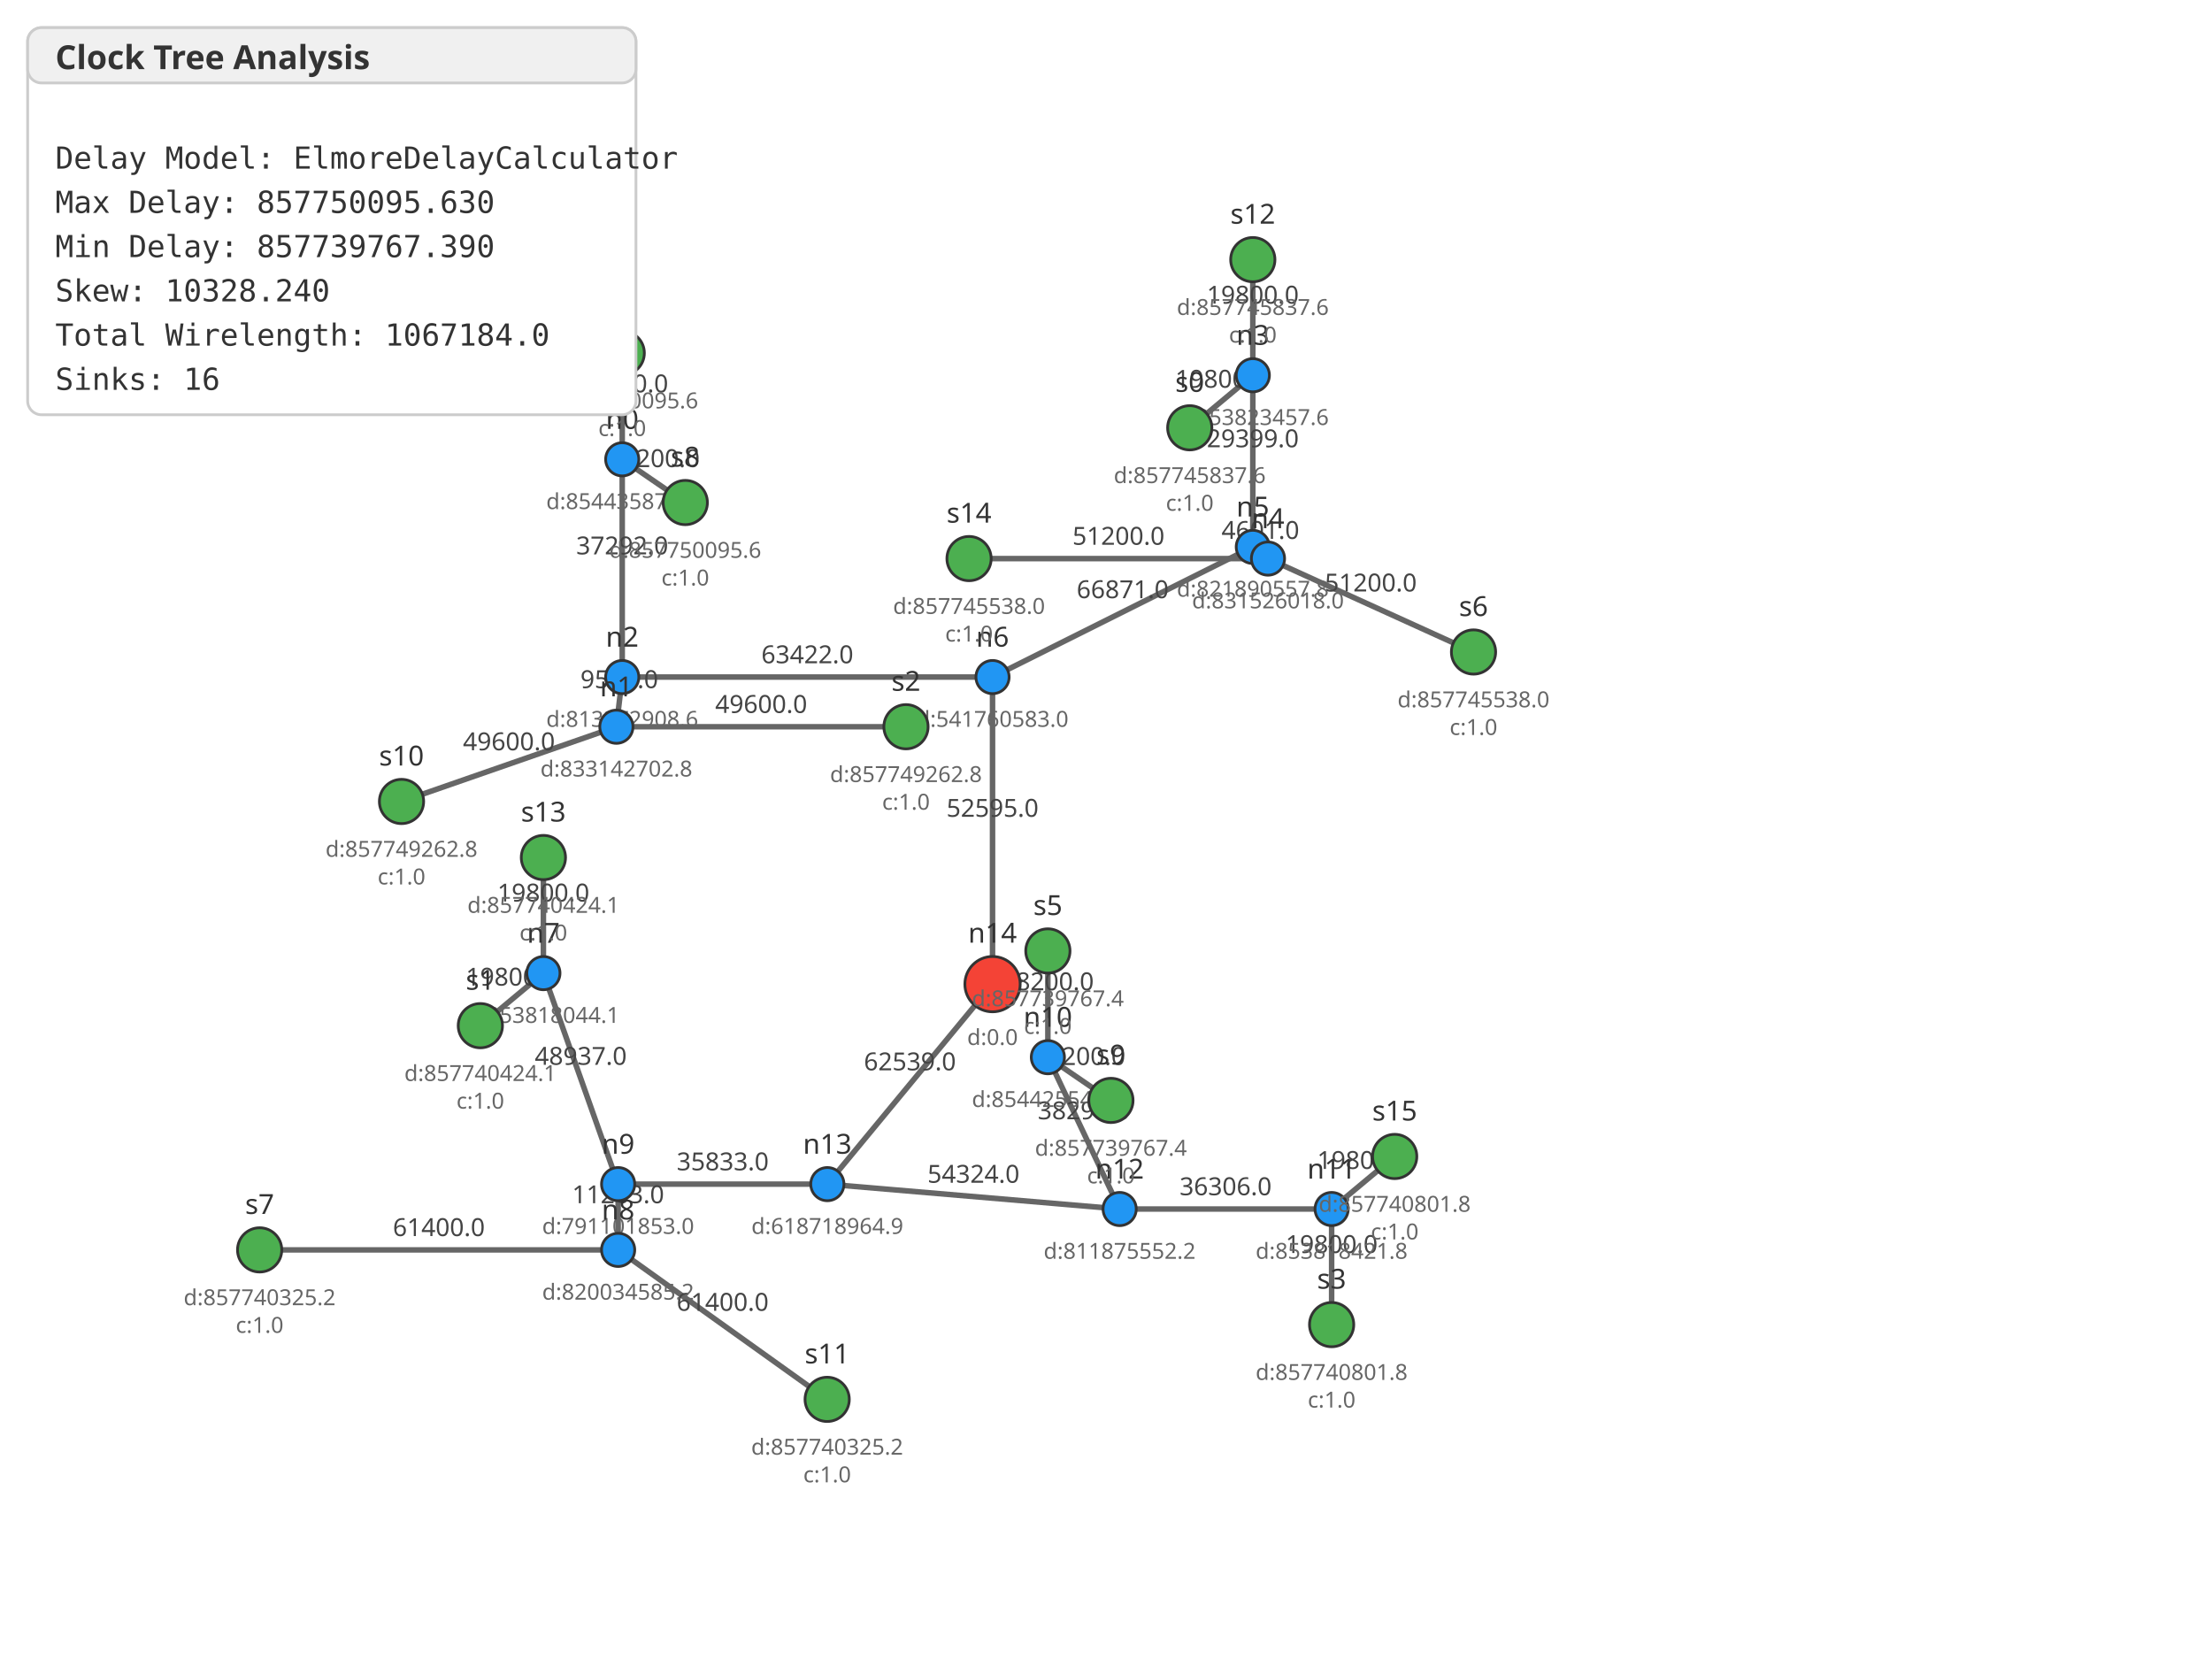
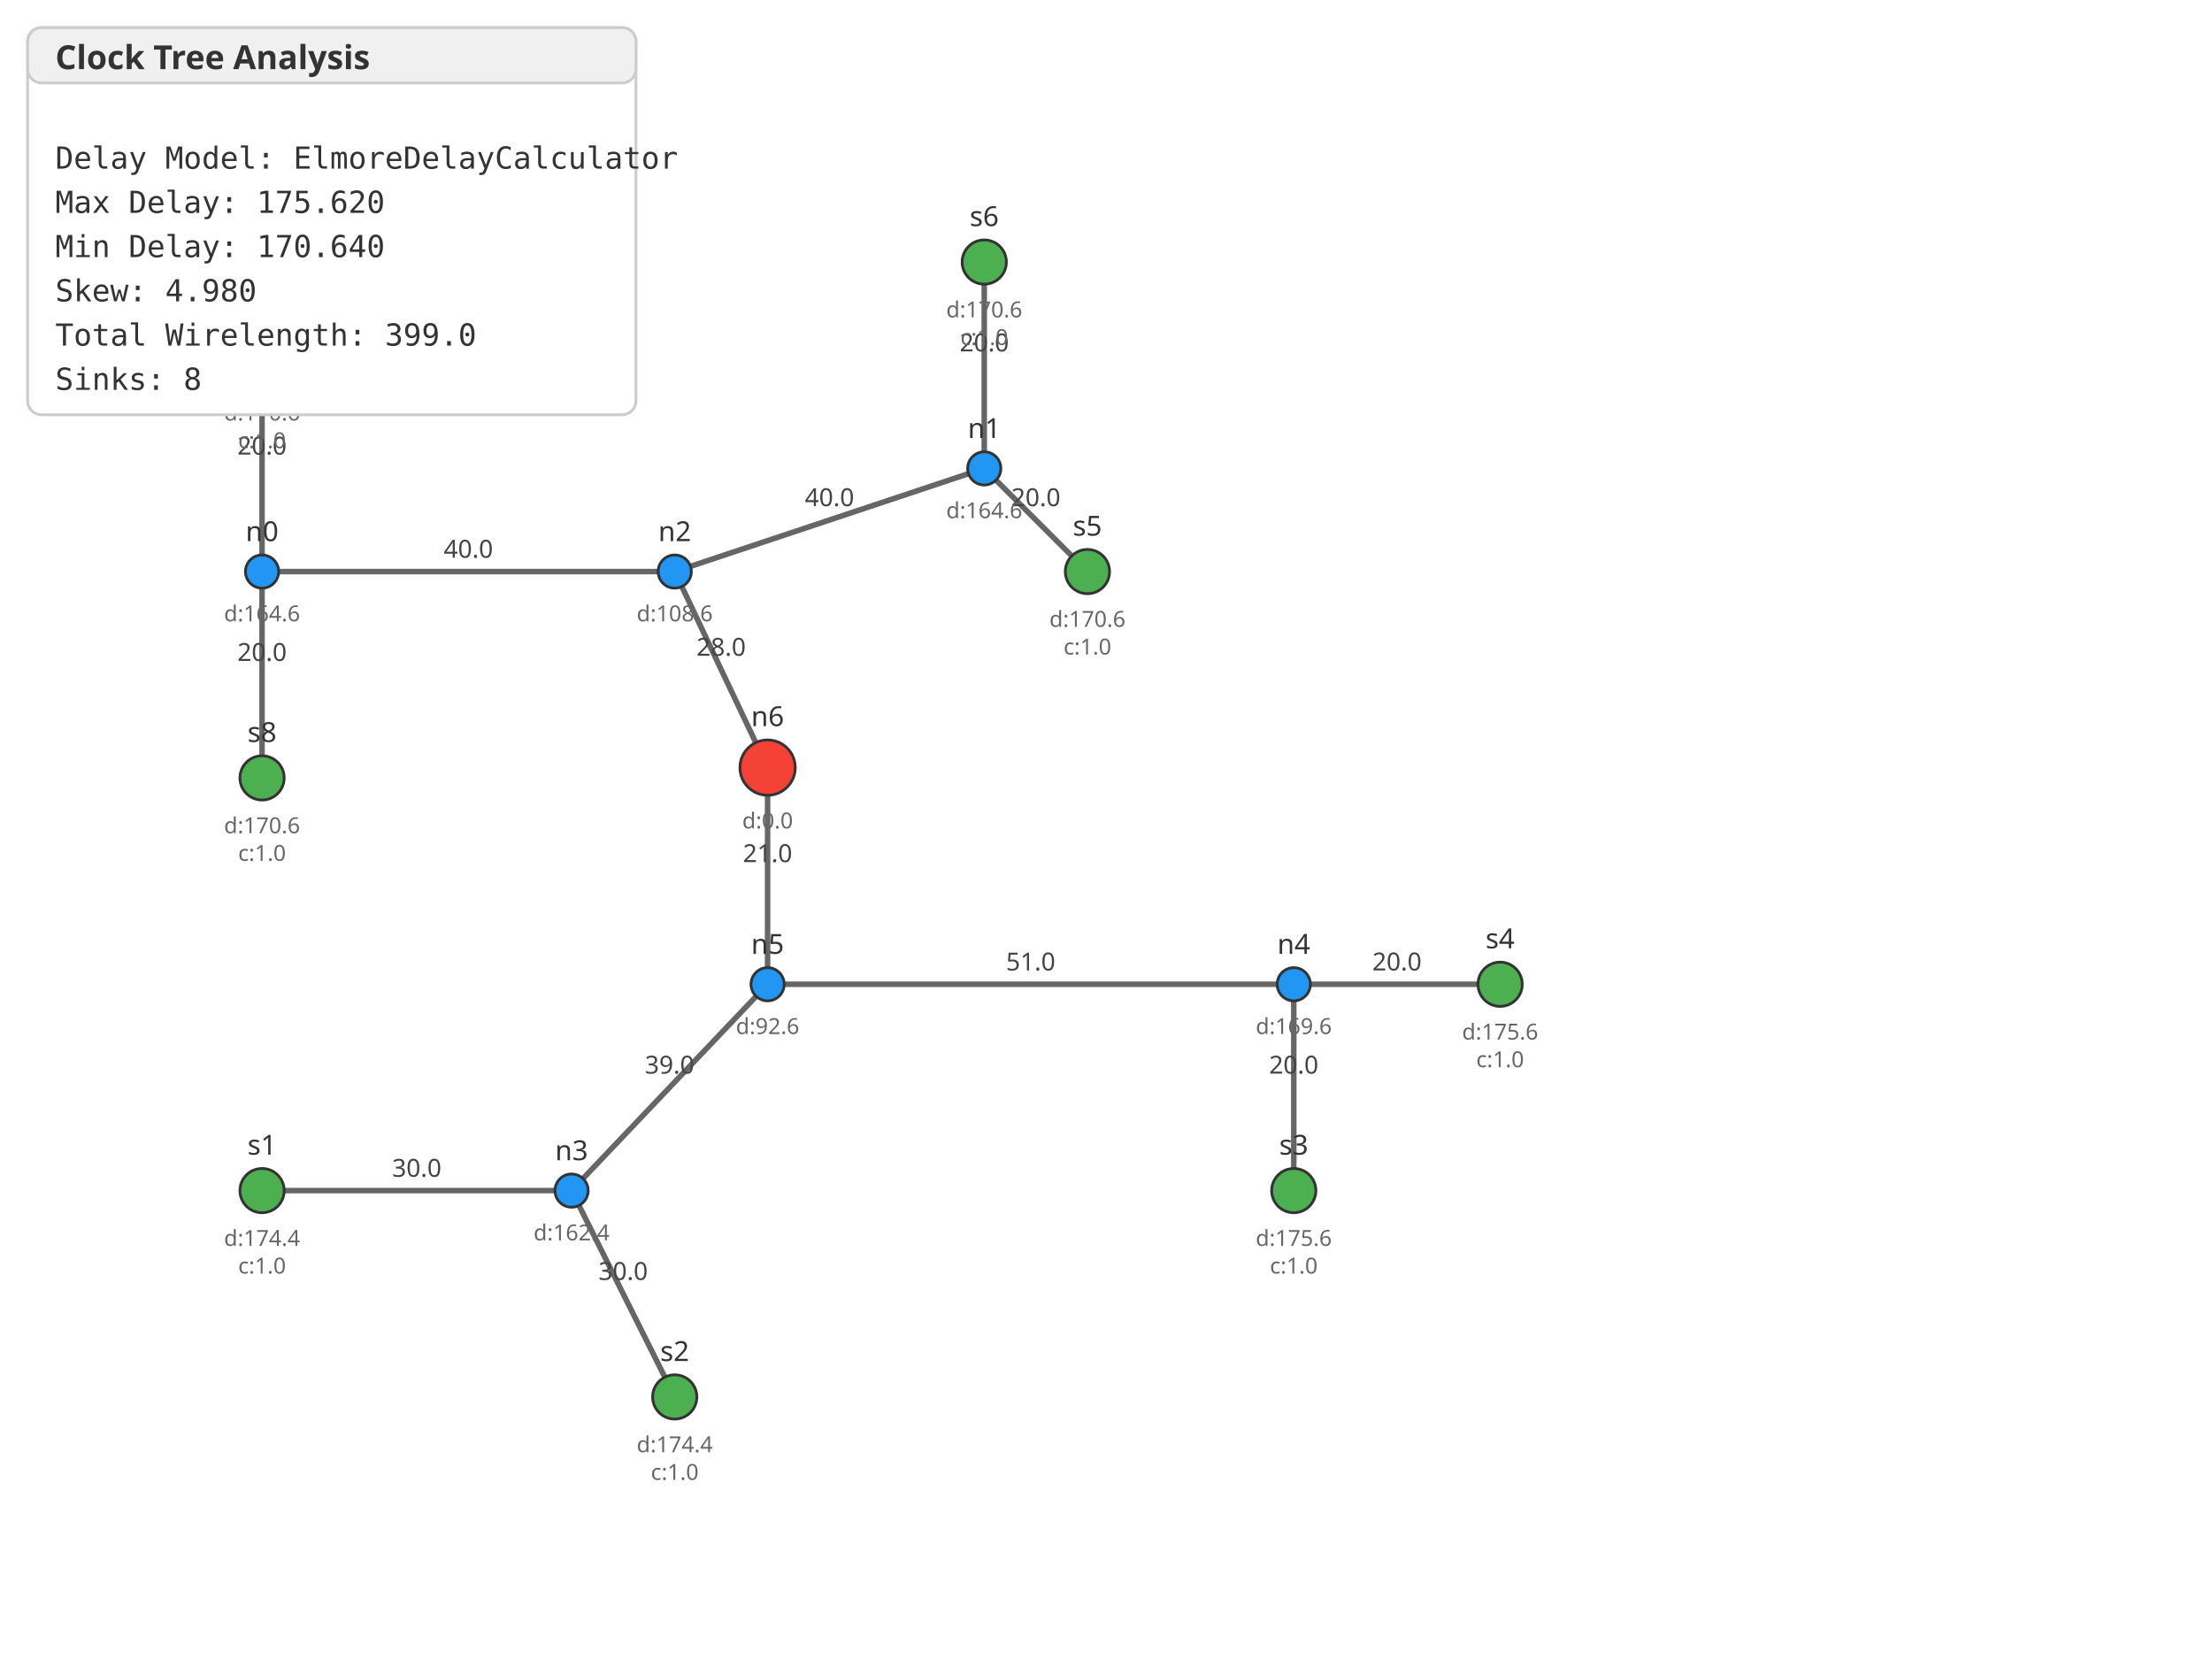
<svg xmlns="http://www.w3.org/2000/svg" width="800" height="600">
  <style>
  .node-label { font: 10px sans-serif; fill: #333; }
  .delay-label { font: 8px sans-serif; fill: #666; }
  .wire-label { font: 9px sans-serif; fill: #444; }
  .analysis-label { font: 12px sans-serif; fill: #333; }
</style>
  <rect width="100%" height="100%" fill="white" />
  <g class="clock-tree">
-     <line x1="358.962" y1="355.932" x2="358.962" y2="244.869" stroke="#666666" stroke-width="2" stroke-linecap="round" />
-     <text x="358.962" y="295.4" class="wire-label" text-anchor="middle">52595.0</text>
-     <line x1="358.962" y1="244.869" x2="225.036" y2="244.869" stroke="#666666" stroke-width="2" stroke-linecap="round" />
-     <text x="291.999" y="239.869" class="wire-label" text-anchor="middle">63422.0</text>
-     <line x1="225.036" y1="244.869" x2="225.036" y2="166.12" stroke="#666666" stroke-width="2" stroke-linecap="round" />
-     <text x="225.036" y="200.495" class="wire-label" text-anchor="middle">37292.0</text>
-     <line x1="225.036" y1="166.12" x2="225.036" y2="127.688" stroke="#666666" stroke-width="2" stroke-linecap="round" />
-     <text x="225.036" y="141.904" class="wire-label" text-anchor="middle">18200.0</text>
-     <line x1="225.036" y1="166.12" x2="247.842" y2="181.747" stroke="#666666" stroke-width="2" stroke-linecap="round" />
-     <text x="236.439" y="168.934" class="wire-label" text-anchor="middle">18200.0</text>
-     <line x1="225.036" y1="244.869" x2="222.924" y2="262.835" stroke="#666666" stroke-width="2" stroke-linecap="round" />
-     <text x="223.98" y="248.852" class="wire-label" text-anchor="middle">9508.0</text>
-     <line x1="222.924" y1="262.835" x2="145.215" y2="289.864" stroke="#666666" stroke-width="2" stroke-linecap="round" />
-     <text x="184.07" y="271.349" class="wire-label" text-anchor="middle">49600.0</text>
-     <line x1="222.924" y1="262.835" x2="327.663" y2="262.835" stroke="#666666" stroke-width="2" stroke-linecap="round" />
-     <text x="275.294" y="257.835" class="wire-label" text-anchor="middle">49600.0</text>
-     <line x1="358.962" y1="244.869" x2="453.096" y2="197.793" stroke="#666666" stroke-width="2" stroke-linecap="round" />
-     <text x="406.029" y="216.331" class="wire-label" text-anchor="middle">66871.0</text>
-     <line x1="453.096" y1="197.793" x2="453.096" y2="135.712" stroke="#666666" stroke-width="2" stroke-linecap="round" />
-     <text x="453.096" y="161.753" class="wire-label" text-anchor="middle">29399.0</text>
-     <line x1="453.096" y1="135.712" x2="430.29" y2="154.717" stroke="#666666" stroke-width="2" stroke-linecap="round" />
-     <text x="441.693" y="140.215" class="wire-label" text-anchor="middle">19800.0</text>
-     <line x1="453.096" y1="135.712" x2="453.096" y2="93.902" stroke="#666666" stroke-width="2" stroke-linecap="round" />
-     <text x="453.096" y="109.807" class="wire-label" text-anchor="middle">19800.0</text>
-     <line x1="453.096" y1="197.793" x2="458.586" y2="202.019" stroke="#666666" stroke-width="2" stroke-linecap="round" />
-     <text x="455.841" y="194.906" class="wire-label" text-anchor="middle">4601.0</text>
-     <line x1="458.586" y1="202.019" x2="350.469" y2="202.019" stroke="#666666" stroke-width="2" stroke-linecap="round" />
-     <text x="404.527" y="197.019" class="wire-label" text-anchor="middle">51200.0</text>
-     <line x1="458.586" y1="202.019" x2="532.917" y2="235.805" stroke="#666666" stroke-width="2" stroke-linecap="round" />
-     <text x="495.751" y="213.912" class="wire-label" text-anchor="middle">51200.0</text>
-     <line x1="358.962" y1="355.932" x2="299.225" y2="428.256" stroke="#666666" stroke-width="2" stroke-linecap="round" />
-     <text x="329.093" y="387.094" class="wire-label" text-anchor="middle">62539.0</text>
-     <line x1="299.225" y1="428.256" x2="223.558" y2="428.256" stroke="#666666" stroke-width="2" stroke-linecap="round" />
-     <text x="261.391" y="423.256" class="wire-label" text-anchor="middle">35833.0</text>
-     <line x1="223.558" y1="428.256" x2="196.528" y2="351.947" stroke="#666666" stroke-width="2" stroke-linecap="round" />
-     <text x="210.043" y="385.102" class="wire-label" text-anchor="middle">48937.0</text>
-     <line x1="196.528" y1="351.947" x2="173.722" y2="370.952" stroke="#666666" stroke-width="2" stroke-linecap="round" />
-     <text x="185.125" y="356.449" class="wire-label" text-anchor="middle">19800.0</text>
-     <line x1="196.528" y1="351.947" x2="196.528" y2="310.136" stroke="#666666" stroke-width="2" stroke-linecap="round" />
-     <text x="196.528" y="326.041" class="wire-label" text-anchor="middle">19800.0</text>
-     <line x1="223.558" y1="428.256" x2="223.558" y2="452.04" stroke="#666666" stroke-width="2" stroke-linecap="round" />
-     <text x="223.558" y="435.148" class="wire-label" text-anchor="middle">11263.0</text>
-     <line x1="223.558" y1="452.04" x2="93.902" y2="452.04" stroke="#666666" stroke-width="2" stroke-linecap="round" />
-     <text x="158.73" y="447.04" class="wire-label" text-anchor="middle">61400.0</text>
-     <line x1="223.558" y1="452.04" x2="299.155" y2="506.098" stroke="#666666" stroke-width="2" stroke-linecap="round" />
-     <text x="261.357" y="474.069" class="wire-label" text-anchor="middle">61400.0</text>
-     <line x1="299.225" y1="428.256" x2="404.937" y2="437.258" stroke="#666666" stroke-width="2" stroke-linecap="round" />
-     <text x="352.081" y="427.757" class="wire-label" text-anchor="middle">54324.0</text>
-     <line x1="404.937" y1="437.258" x2="378.976" y2="382.355" stroke="#666666" stroke-width="2" stroke-linecap="round" />
-     <text x="391.957" y="404.807" class="wire-label" text-anchor="middle">38294.0</text>
-     <line x1="378.976" y1="382.355" x2="378.976" y2="343.923" stroke="#666666" stroke-width="2" stroke-linecap="round" />
-     <text x="378.976" y="358.139" class="wire-label" text-anchor="middle">18200.0</text>
-     <line x1="378.976" y1="382.355" x2="401.782" y2="397.981" stroke="#666666" stroke-width="2" stroke-linecap="round" />
-     <text x="390.379" y="385.168" class="wire-label" text-anchor="middle">18200.0</text>
-     <line x1="404.937" y1="437.258" x2="481.603" y2="437.258" stroke="#666666" stroke-width="2" stroke-linecap="round" />
-     <text x="443.27" y="432.258" class="wire-label" text-anchor="middle">36306.0</text>
-     <line x1="481.603" y1="437.258" x2="481.603" y2="479.069" stroke="#666666" stroke-width="2" stroke-linecap="round" />
-     <text x="481.603" y="453.164" class="wire-label" text-anchor="middle">19800.0</text>
-     <line x1="481.603" y1="437.258" x2="504.409" y2="418.253" stroke="#666666" stroke-width="2" stroke-linecap="round" />
-     <text x="493.006" y="422.756" class="wire-label" text-anchor="middle">19800.0</text>
-     <circle cx="358.962" cy="355.932" r="10" fill="#F44336" stroke="#333" stroke-width="1" />
-     <text x="358.962" y="340.932" class="node-label" text-anchor="middle">n14</text>
-     <text x="358.962" y="377.932" class="delay-label" text-anchor="middle">d:0.0</text>
-     <circle cx="358.962" cy="244.869" r="6" fill="#2196F3" stroke="#333" stroke-width="1" />
-     <text x="358.962" y="233.869" class="node-label" text-anchor="middle">n6</text>
-     <text x="358.962" y="262.869" class="delay-label" text-anchor="middle">d:541760583.0</text>
-     <circle cx="225.036" cy="244.869" r="6" fill="#2196F3" stroke="#333" stroke-width="1" />
-     <text x="225.036" y="233.869" class="node-label" text-anchor="middle">n2</text>
-     <text x="225.036" y="262.869" class="delay-label" text-anchor="middle">d:813372908.6</text>
-     <circle cx="225.036" cy="166.12" r="6" fill="#2196F3" stroke="#333" stroke-width="1" />
-     <text x="225.036" y="155.12" class="node-label" text-anchor="middle">n0</text>
-     <text x="225.036" y="184.12" class="delay-label" text-anchor="middle">d:854435875.6</text>
-     <circle cx="225.036" cy="127.688" r="8" fill="#4CAF50" stroke="#333" stroke-width="1" />
-     <text x="225.036" y="114.688" class="node-label" text-anchor="middle">s4</text>
-     <text x="225.036" y="147.688" class="delay-label" text-anchor="middle">d:857750095.6</text>
-     <text x="225.036" y="157.688" class="delay-label" text-anchor="middle">c:1.0</text>
-     <circle cx="247.842" cy="181.747" r="8" fill="#4CAF50" stroke="#333" stroke-width="1" />
-     <text x="247.842" y="168.747" class="node-label" text-anchor="middle">s8</text>
-     <text x="247.842" y="201.747" class="delay-label" text-anchor="middle">d:857750095.6</text>
-     <text x="247.842" y="211.747" class="delay-label" text-anchor="middle">c:1.0</text>
-     <circle cx="222.924" cy="262.835" r="6" fill="#2196F3" stroke="#333" stroke-width="1" />
-     <text x="222.924" y="251.835" class="node-label" text-anchor="middle">n1</text>
-     <text x="222.924" y="280.835" class="delay-label" text-anchor="middle">d:833142702.8</text>
-     <circle cx="145.215" cy="289.864" r="8" fill="#4CAF50" stroke="#333" stroke-width="1" />
-     <text x="145.215" y="276.864" class="node-label" text-anchor="middle">s10</text>
-     <text x="145.215" y="309.864" class="delay-label" text-anchor="middle">d:857749262.8</text>
-     <text x="145.215" y="319.864" class="delay-label" text-anchor="middle">c:1.0</text>
-     <circle cx="327.663" cy="262.835" r="8" fill="#4CAF50" stroke="#333" stroke-width="1" />
-     <text x="327.663" y="249.835" class="node-label" text-anchor="middle">s2</text>
-     <text x="327.663" y="282.835" class="delay-label" text-anchor="middle">d:857749262.8</text>
-     <text x="327.663" y="292.835" class="delay-label" text-anchor="middle">c:1.0</text>
-     <circle cx="453.096" cy="197.793" r="6" fill="#2196F3" stroke="#333" stroke-width="1" />
-     <text x="453.096" y="186.793" class="node-label" text-anchor="middle">n5</text>
-     <text x="453.096" y="215.793" class="delay-label" text-anchor="middle">d:821890557.8</text>
-     <circle cx="453.096" cy="135.712" r="6" fill="#2196F3" stroke="#333" stroke-width="1" />
-     <text x="453.096" y="124.712" class="node-label" text-anchor="middle">n3</text>
-     <text x="453.096" y="153.712" class="delay-label" text-anchor="middle">d:853823457.6</text>
-     <circle cx="430.29" cy="154.717" r="8" fill="#4CAF50" stroke="#333" stroke-width="1" />
-     <text x="430.29" y="141.717" class="node-label" text-anchor="middle">s0</text>
-     <text x="430.29" y="174.717" class="delay-label" text-anchor="middle">d:857745837.6</text>
-     <text x="430.29" y="184.717" class="delay-label" text-anchor="middle">c:1.0</text>
-     <circle cx="453.096" cy="93.902" r="8" fill="#4CAF50" stroke="#333" stroke-width="1" />
-     <text x="453.096" y="80.902" class="node-label" text-anchor="middle">s12</text>
-     <text x="453.096" y="113.902" class="delay-label" text-anchor="middle">d:857745837.6</text>
-     <text x="453.096" y="123.902" class="delay-label" text-anchor="middle">c:1.0</text>
-     <circle cx="458.586" cy="202.019" r="6" fill="#2196F3" stroke="#333" stroke-width="1" />
-     <text x="458.586" y="191.019" class="node-label" text-anchor="middle">n4</text>
-     <text x="458.586" y="220.019" class="delay-label" text-anchor="middle">d:831526018.0</text>
-     <circle cx="350.469" cy="202.019" r="8" fill="#4CAF50" stroke="#333" stroke-width="1" />
-     <text x="350.469" y="189.019" class="node-label" text-anchor="middle">s14</text>
-     <text x="350.469" y="222.019" class="delay-label" text-anchor="middle">d:857745538.0</text>
-     <text x="350.469" y="232.019" class="delay-label" text-anchor="middle">c:1.0</text>
-     <circle cx="532.917" cy="235.805" r="8" fill="#4CAF50" stroke="#333" stroke-width="1" />
-     <text x="532.917" y="222.805" class="node-label" text-anchor="middle">s6</text>
-     <text x="532.917" y="255.805" class="delay-label" text-anchor="middle">d:857745538.0</text>
-     <text x="532.917" y="265.805" class="delay-label" text-anchor="middle">c:1.0</text>
-     <circle cx="299.225" cy="428.256" r="6" fill="#2196F3" stroke="#333" stroke-width="1" />
-     <text x="299.225" y="417.256" class="node-label" text-anchor="middle">n13</text>
-     <text x="299.225" y="446.256" class="delay-label" text-anchor="middle">d:618718964.9</text>
-     <circle cx="223.558" cy="428.256" r="6" fill="#2196F3" stroke="#333" stroke-width="1" />
-     <text x="223.558" y="417.256" class="node-label" text-anchor="middle">n9</text>
-     <text x="223.558" y="446.256" class="delay-label" text-anchor="middle">d:791101853.0</text>
-     <circle cx="196.528" cy="351.947" r="6" fill="#2196F3" stroke="#333" stroke-width="1" />
-     <text x="196.528" y="340.947" class="node-label" text-anchor="middle">n7</text>
-     <text x="196.528" y="369.947" class="delay-label" text-anchor="middle">d:853818044.1</text>
-     <circle cx="173.722" cy="370.952" r="8" fill="#4CAF50" stroke="#333" stroke-width="1" />
-     <text x="173.722" y="357.952" class="node-label" text-anchor="middle">s1</text>
-     <text x="173.722" y="390.952" class="delay-label" text-anchor="middle">d:857740424.1</text>
-     <text x="173.722" y="400.952" class="delay-label" text-anchor="middle">c:1.0</text>
-     <circle cx="196.528" cy="310.136" r="8" fill="#4CAF50" stroke="#333" stroke-width="1" />
-     <text x="196.528" y="297.136" class="node-label" text-anchor="middle">s13</text>
-     <text x="196.528" y="330.136" class="delay-label" text-anchor="middle">d:857740424.1</text>
-     <text x="196.528" y="340.136" class="delay-label" text-anchor="middle">c:1.0</text>
-     <circle cx="223.558" cy="452.04" r="6" fill="#2196F3" stroke="#333" stroke-width="1" />
-     <text x="223.558" y="441.04" class="node-label" text-anchor="middle">n8</text>
-     <text x="223.558" y="470.04" class="delay-label" text-anchor="middle">d:820034585.2</text>
-     <circle cx="93.902" cy="452.04" r="8" fill="#4CAF50" stroke="#333" stroke-width="1" />
-     <text x="93.902" y="439.04" class="node-label" text-anchor="middle">s7</text>
-     <text x="93.902" y="472.04" class="delay-label" text-anchor="middle">d:857740325.2</text>
-     <text x="93.902" y="482.04" class="delay-label" text-anchor="middle">c:1.0</text>
-     <circle cx="299.155" cy="506.098" r="8" fill="#4CAF50" stroke="#333" stroke-width="1" />
-     <text x="299.155" y="493.098" class="node-label" text-anchor="middle">s11</text>
-     <text x="299.155" y="526.098" class="delay-label" text-anchor="middle">d:857740325.2</text>
-     <text x="299.155" y="536.098" class="delay-label" text-anchor="middle">c:1.0</text>
-     <circle cx="404.937" cy="437.258" r="6" fill="#2196F3" stroke="#333" stroke-width="1" />
-     <text x="404.937" y="426.258" class="node-label" text-anchor="middle">n12</text>
-     <text x="404.937" y="455.258" class="delay-label" text-anchor="middle">d:811875552.2</text>
-     <circle cx="378.976" cy="382.355" r="6" fill="#2196F3" stroke="#333" stroke-width="1" />
-     <text x="378.976" y="371.355" class="node-label" text-anchor="middle">n10</text>
-     <text x="378.976" y="400.355" class="delay-label" text-anchor="middle">d:854425547.4</text>
-     <circle cx="378.976" cy="343.923" r="8" fill="#4CAF50" stroke="#333" stroke-width="1" />
-     <text x="378.976" y="330.923" class="node-label" text-anchor="middle">s5</text>
-     <text x="378.976" y="363.923" class="delay-label" text-anchor="middle">d:857739767.4</text>
-     <text x="378.976" y="373.923" class="delay-label" text-anchor="middle">c:1.0</text>
-     <circle cx="401.782" cy="397.981" r="8" fill="#4CAF50" stroke="#333" stroke-width="1" />
-     <text x="401.782" y="384.981" class="node-label" text-anchor="middle">s9</text>
-     <text x="401.782" y="417.981" class="delay-label" text-anchor="middle">d:857739767.4</text>
-     <text x="401.782" y="427.981" class="delay-label" text-anchor="middle">c:1.0</text>
-     <circle cx="481.603" cy="437.258" r="6" fill="#2196F3" stroke="#333" stroke-width="1" />
-     <text x="481.603" y="426.258" class="node-label" text-anchor="middle">n11</text>
-     <text x="481.603" y="455.258" class="delay-label" text-anchor="middle">d:853818421.8</text>
-     <circle cx="481.603" cy="479.069" r="8" fill="#4CAF50" stroke="#333" stroke-width="1" />
-     <text x="481.603" y="466.069" class="node-label" text-anchor="middle">s3</text>
-     <text x="481.603" y="499.069" class="delay-label" text-anchor="middle">d:857740801.8</text>
-     <text x="481.603" y="509.069" class="delay-label" text-anchor="middle">c:1.0</text>
-     <circle cx="504.409" cy="418.253" r="8" fill="#4CAF50" stroke="#333" stroke-width="1" />
-     <text x="504.409" y="405.253" class="node-label" text-anchor="middle">s15</text>
-     <text x="504.409" y="438.253" class="delay-label" text-anchor="middle">d:857740801.8</text>
-     <text x="504.409" y="448.253" class="delay-label" text-anchor="middle">c:1.0</text>
+     <line x1="277.612" y1="277.612" x2="244.03" y2="206.716" stroke="#666666" stroke-width="2" stroke-linecap="round" />
+     <text x="260.821" y="237.164" class="wire-label" text-anchor="middle">28.0</text>
+     <line x1="244.03" y1="206.716" x2="94.776" y2="206.716" stroke="#666666" stroke-width="2" stroke-linecap="round" />
+     <text x="169.403" y="201.716" class="wire-label" text-anchor="middle">40.0</text>
+     <line x1="94.776" y1="206.716" x2="94.776" y2="132.09" stroke="#666666" stroke-width="2" stroke-linecap="round" />
+     <text x="94.776" y="164.403" class="wire-label" text-anchor="middle">20.0</text>
+     <line x1="94.776" y1="206.716" x2="94.776" y2="281.343" stroke="#666666" stroke-width="2" stroke-linecap="round" />
+     <text x="94.776" y="239.03" class="wire-label" text-anchor="middle">20.0</text>
+     <line x1="244.03" y1="206.716" x2="355.97" y2="169.403" stroke="#666666" stroke-width="2" stroke-linecap="round" />
+     <text x="300.0" y="183.06" class="wire-label" text-anchor="middle">40.0</text>
+     <line x1="355.97" y1="169.403" x2="355.97" y2="94.776" stroke="#666666" stroke-width="2" stroke-linecap="round" />
+     <text x="355.97" y="127.09" class="wire-label" text-anchor="middle">20.0</text>
+     <line x1="355.97" y1="169.403" x2="393.284" y2="206.716" stroke="#666666" stroke-width="2" stroke-linecap="round" />
+     <text x="374.627" y="183.06" class="wire-label" text-anchor="middle">20.0</text>
+     <line x1="277.612" y1="277.612" x2="277.612" y2="355.97" stroke="#666666" stroke-width="2" stroke-linecap="round" />
+     <text x="277.612" y="311.791" class="wire-label" text-anchor="middle">21.0</text>
+     <line x1="277.612" y1="355.97" x2="206.716" y2="430.597" stroke="#666666" stroke-width="2" stroke-linecap="round" />
+     <text x="242.164" y="388.284" class="wire-label" text-anchor="middle">39.0</text>
+     <line x1="206.716" y1="430.597" x2="94.776" y2="430.597" stroke="#666666" stroke-width="2" stroke-linecap="round" />
+     <text x="150.746" y="425.597" class="wire-label" text-anchor="middle">30.0</text>
+     <line x1="206.716" y1="430.597" x2="244.03" y2="505.224" stroke="#666666" stroke-width="2" stroke-linecap="round" />
+     <text x="225.373" y="462.91" class="wire-label" text-anchor="middle">30.0</text>
+     <line x1="277.612" y1="355.97" x2="467.91" y2="355.97" stroke="#666666" stroke-width="2" stroke-linecap="round" />
+     <text x="372.761" y="350.97" class="wire-label" text-anchor="middle">51.0</text>
+     <line x1="467.91" y1="355.97" x2="542.537" y2="355.97" stroke="#666666" stroke-width="2" stroke-linecap="round" />
+     <text x="505.224" y="350.97" class="wire-label" text-anchor="middle">20.0</text>
+     <line x1="467.91" y1="355.97" x2="467.91" y2="430.597" stroke="#666666" stroke-width="2" stroke-linecap="round" />
+     <text x="467.91" y="388.284" class="wire-label" text-anchor="middle">20.0</text>
+     <circle cx="277.612" cy="277.612" r="10" fill="#F44336" stroke="#333" stroke-width="1" />
+     <text x="277.612" y="262.612" class="node-label" text-anchor="middle">n6</text>
+     <text x="277.612" y="299.612" class="delay-label" text-anchor="middle">d:0.0</text>
+     <circle cx="244.03" cy="206.716" r="6" fill="#2196F3" stroke="#333" stroke-width="1" />
+     <text x="244.03" y="195.716" class="node-label" text-anchor="middle">n2</text>
+     <text x="244.03" y="224.716" class="delay-label" text-anchor="middle">d:108.6</text>
+     <circle cx="94.776" cy="206.716" r="6" fill="#2196F3" stroke="#333" stroke-width="1" />
+     <text x="94.776" y="195.716" class="node-label" text-anchor="middle">n0</text>
+     <text x="94.776" y="224.716" class="delay-label" text-anchor="middle">d:164.6</text>
+     <circle cx="94.776" cy="132.09" r="8" fill="#4CAF50" stroke="#333" stroke-width="1" />
+     <text x="94.776" y="119.09" class="node-label" text-anchor="middle">s7</text>
+     <text x="94.776" y="152.09" class="delay-label" text-anchor="middle">d:170.6</text>
+     <text x="94.776" y="162.09" class="delay-label" text-anchor="middle">c:1.0</text>
+     <circle cx="94.776" cy="281.343" r="8" fill="#4CAF50" stroke="#333" stroke-width="1" />
+     <text x="94.776" y="268.343" class="node-label" text-anchor="middle">s8</text>
+     <text x="94.776" y="301.343" class="delay-label" text-anchor="middle">d:170.6</text>
+     <text x="94.776" y="311.343" class="delay-label" text-anchor="middle">c:1.0</text>
+     <circle cx="355.97" cy="169.403" r="6" fill="#2196F3" stroke="#333" stroke-width="1" />
+     <text x="355.97" y="158.403" class="node-label" text-anchor="middle">n1</text>
+     <text x="355.97" y="187.403" class="delay-label" text-anchor="middle">d:164.6</text>
+     <circle cx="355.97" cy="94.776" r="8" fill="#4CAF50" stroke="#333" stroke-width="1" />
+     <text x="355.97" y="81.776" class="node-label" text-anchor="middle">s6</text>
+     <text x="355.97" y="114.776" class="delay-label" text-anchor="middle">d:170.6</text>
+     <text x="355.97" y="124.776" class="delay-label" text-anchor="middle">c:1.0</text>
+     <circle cx="393.284" cy="206.716" r="8" fill="#4CAF50" stroke="#333" stroke-width="1" />
+     <text x="393.284" y="193.716" class="node-label" text-anchor="middle">s5</text>
+     <text x="393.284" y="226.716" class="delay-label" text-anchor="middle">d:170.6</text>
+     <text x="393.284" y="236.716" class="delay-label" text-anchor="middle">c:1.0</text>
+     <circle cx="277.612" cy="355.97" r="6" fill="#2196F3" stroke="#333" stroke-width="1" />
+     <text x="277.612" y="344.97" class="node-label" text-anchor="middle">n5</text>
+     <text x="277.612" y="373.97" class="delay-label" text-anchor="middle">d:92.6</text>
+     <circle cx="206.716" cy="430.597" r="6" fill="#2196F3" stroke="#333" stroke-width="1" />
+     <text x="206.716" y="419.597" class="node-label" text-anchor="middle">n3</text>
+     <text x="206.716" y="448.597" class="delay-label" text-anchor="middle">d:162.4</text>
+     <circle cx="94.776" cy="430.597" r="8" fill="#4CAF50" stroke="#333" stroke-width="1" />
+     <text x="94.776" y="417.597" class="node-label" text-anchor="middle">s1</text>
+     <text x="94.776" y="450.597" class="delay-label" text-anchor="middle">d:174.4</text>
+     <text x="94.776" y="460.597" class="delay-label" text-anchor="middle">c:1.0</text>
+     <circle cx="244.03" cy="505.224" r="8" fill="#4CAF50" stroke="#333" stroke-width="1" />
+     <text x="244.03" y="492.224" class="node-label" text-anchor="middle">s2</text>
+     <text x="244.03" y="525.224" class="delay-label" text-anchor="middle">d:174.4</text>
+     <text x="244.03" y="535.224" class="delay-label" text-anchor="middle">c:1.0</text>
+     <circle cx="467.91" cy="355.97" r="6" fill="#2196F3" stroke="#333" stroke-width="1" />
+     <text x="467.91" y="344.97" class="node-label" text-anchor="middle">n4</text>
+     <text x="467.91" y="373.97" class="delay-label" text-anchor="middle">d:169.6</text>
+     <circle cx="542.537" cy="355.97" r="8" fill="#4CAF50" stroke="#333" stroke-width="1" />
+     <text x="542.537" y="342.97" class="node-label" text-anchor="middle">s4</text>
+     <text x="542.537" y="375.97" class="delay-label" text-anchor="middle">d:175.6</text>
+     <text x="542.537" y="385.97" class="delay-label" text-anchor="middle">c:1.0</text>
+     <circle cx="467.91" cy="430.597" r="8" fill="#4CAF50" stroke="#333" stroke-width="1" />
+     <text x="467.91" y="417.597" class="node-label" text-anchor="middle">s3</text>
+     <text x="467.91" y="450.597" class="delay-label" text-anchor="middle">d:175.6</text>
+     <text x="467.91" y="460.597" class="delay-label" text-anchor="middle">c:1.0</text>
    <g class="analysis-info">
      <rect x="10" y="10" width="220" height="140" fill="white" stroke="#ccc" stroke-width="1" rx="5" />
      <rect x="10" y="10" width="220" height="20" fill="#f0f0f0" stroke="#ccc" stroke-width="1" rx="5" />
      <text x="20" y="25" font-family="sans-serif" font-size="12" font-weight="bold" fill="#333">Clock Tree Analysis</text>
      <text x="20" y="45" font-family="monospace" font-size="11" fill="#333">
        <tspan x="20" y="61">Delay Model: ElmoreDelayCalculator</tspan>
-         <tspan x="20" y="77">Max Delay: 857750095.630</tspan>
-         <tspan x="20" y="93">Min Delay: 857739767.390</tspan>
-         <tspan x="20" y="109">Skew: 10328.240</tspan>
-         <tspan x="20" y="125">Total Wirelength: 1067184.0</tspan>
-         <tspan x="20" y="141">Sinks: 16</tspan>
+         <tspan x="20" y="77">Max Delay: 175.620</tspan>
+         <tspan x="20" y="93">Min Delay: 170.640</tspan>
+         <tspan x="20" y="109">Skew: 4.980</tspan>
+         <tspan x="20" y="125">Total Wirelength: 399.0</tspan>
+         <tspan x="20" y="141">Sinks: 8</tspan>
      </text>
    </g>
  </g>
</svg>
